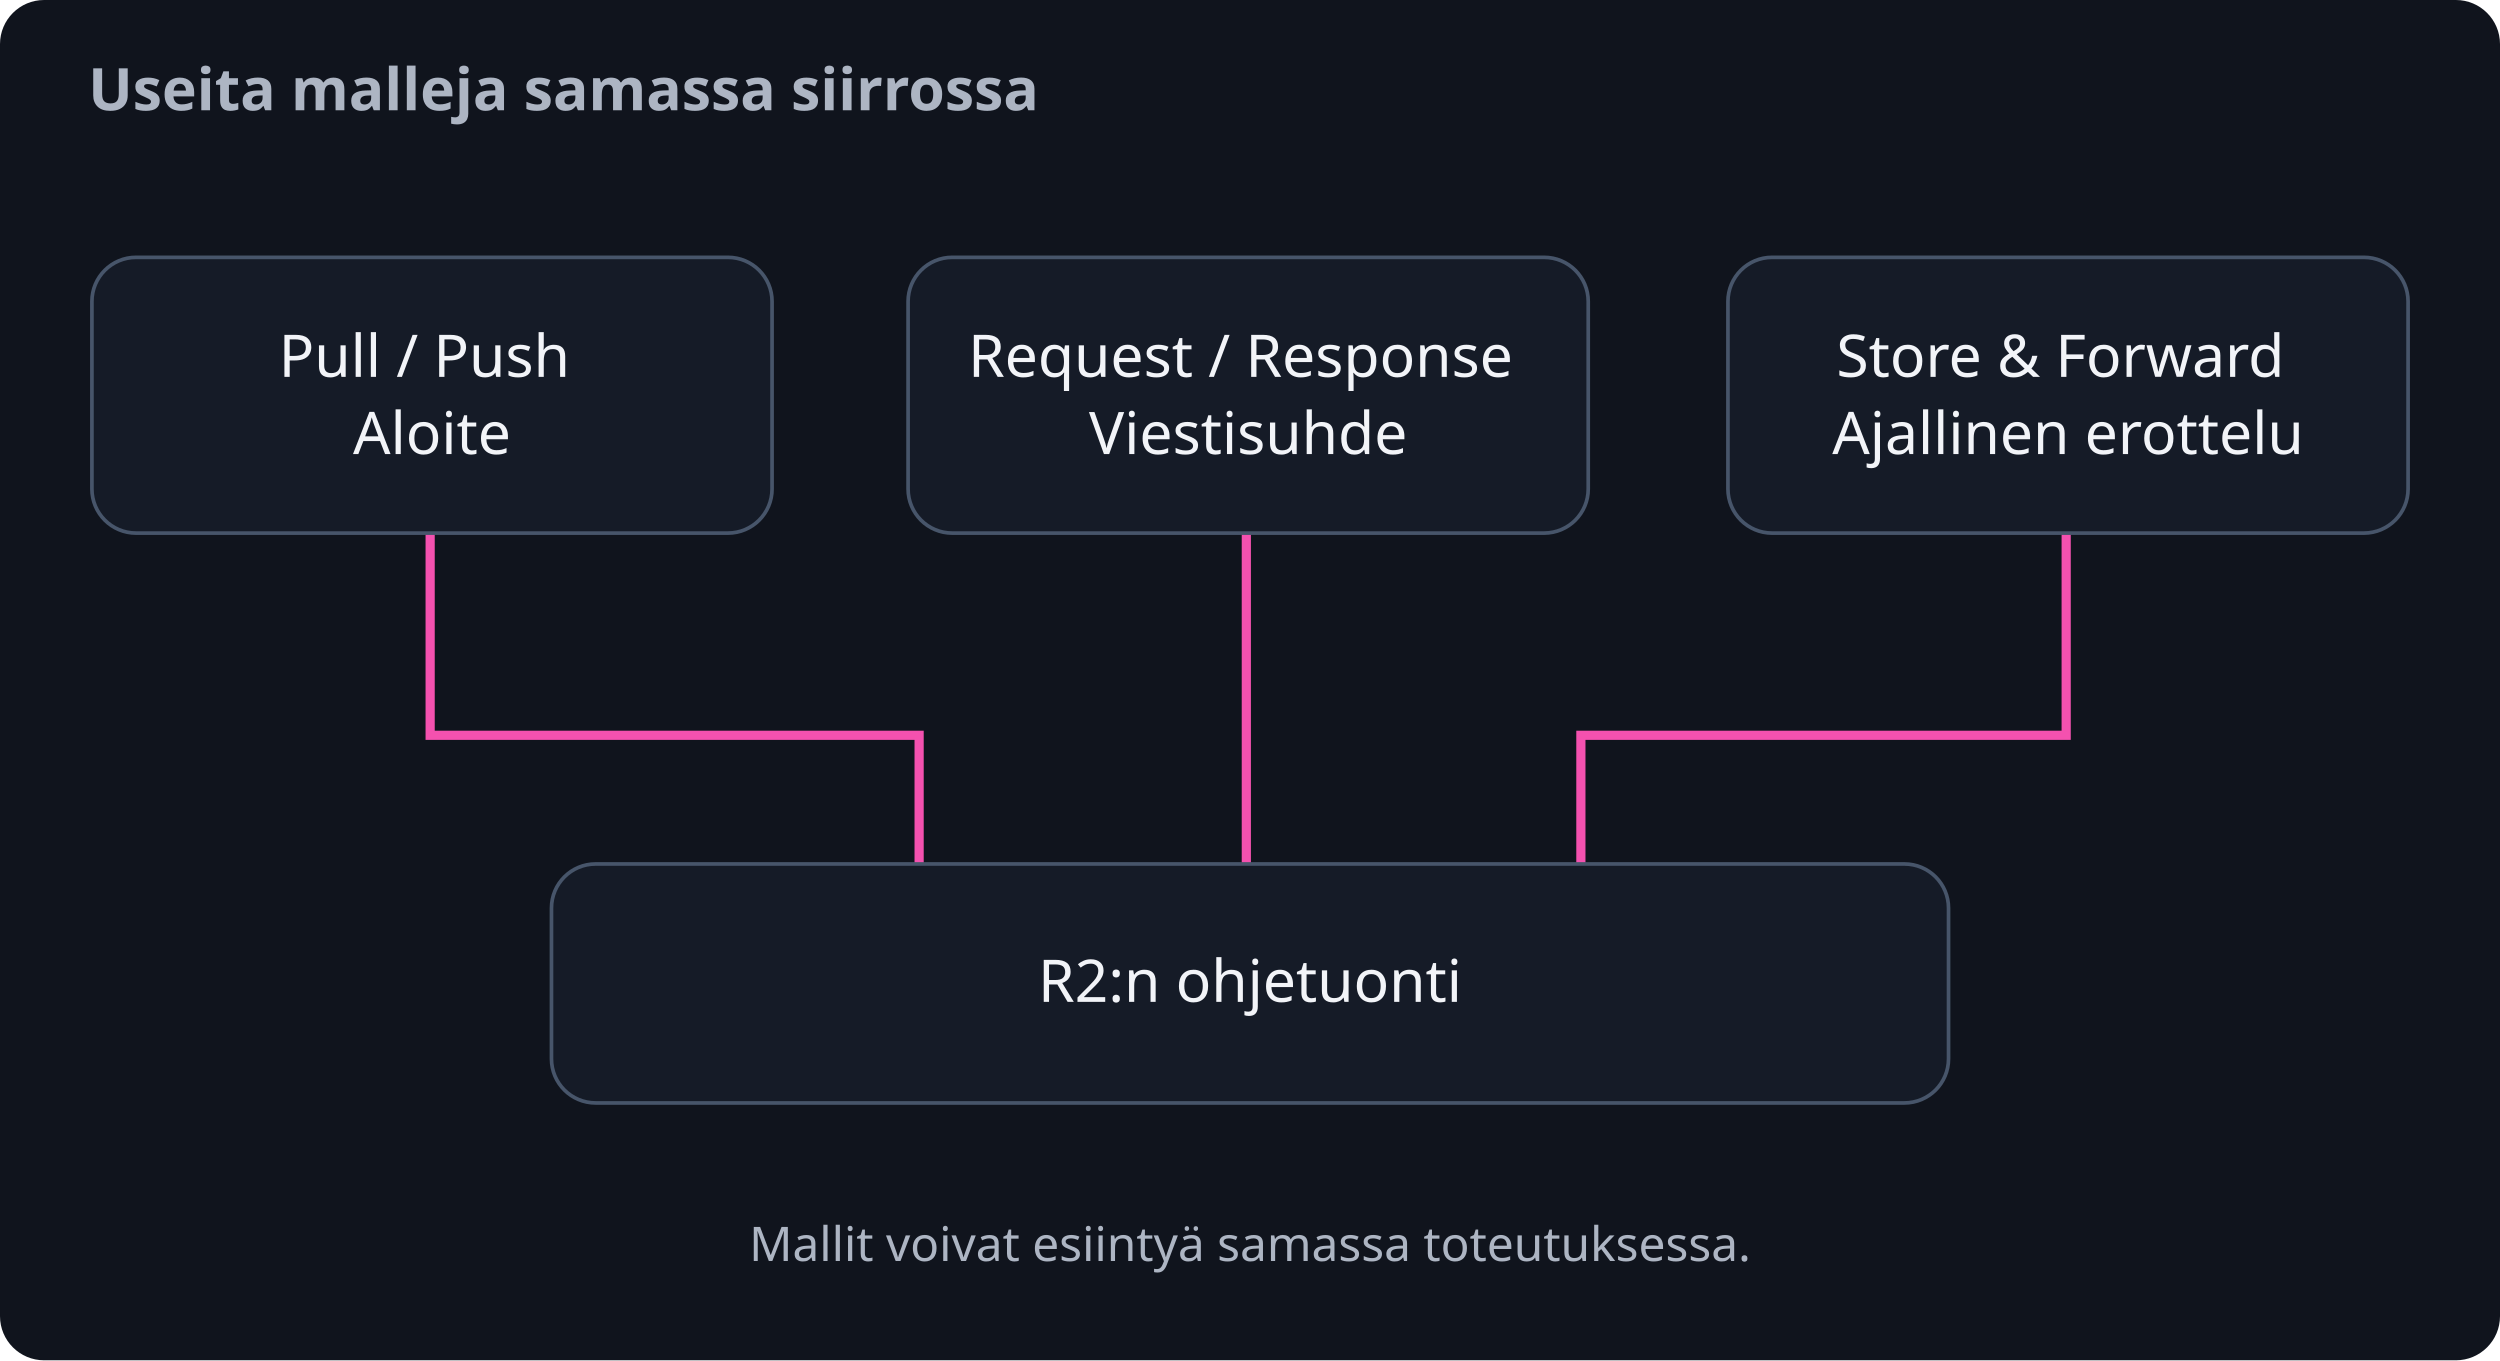
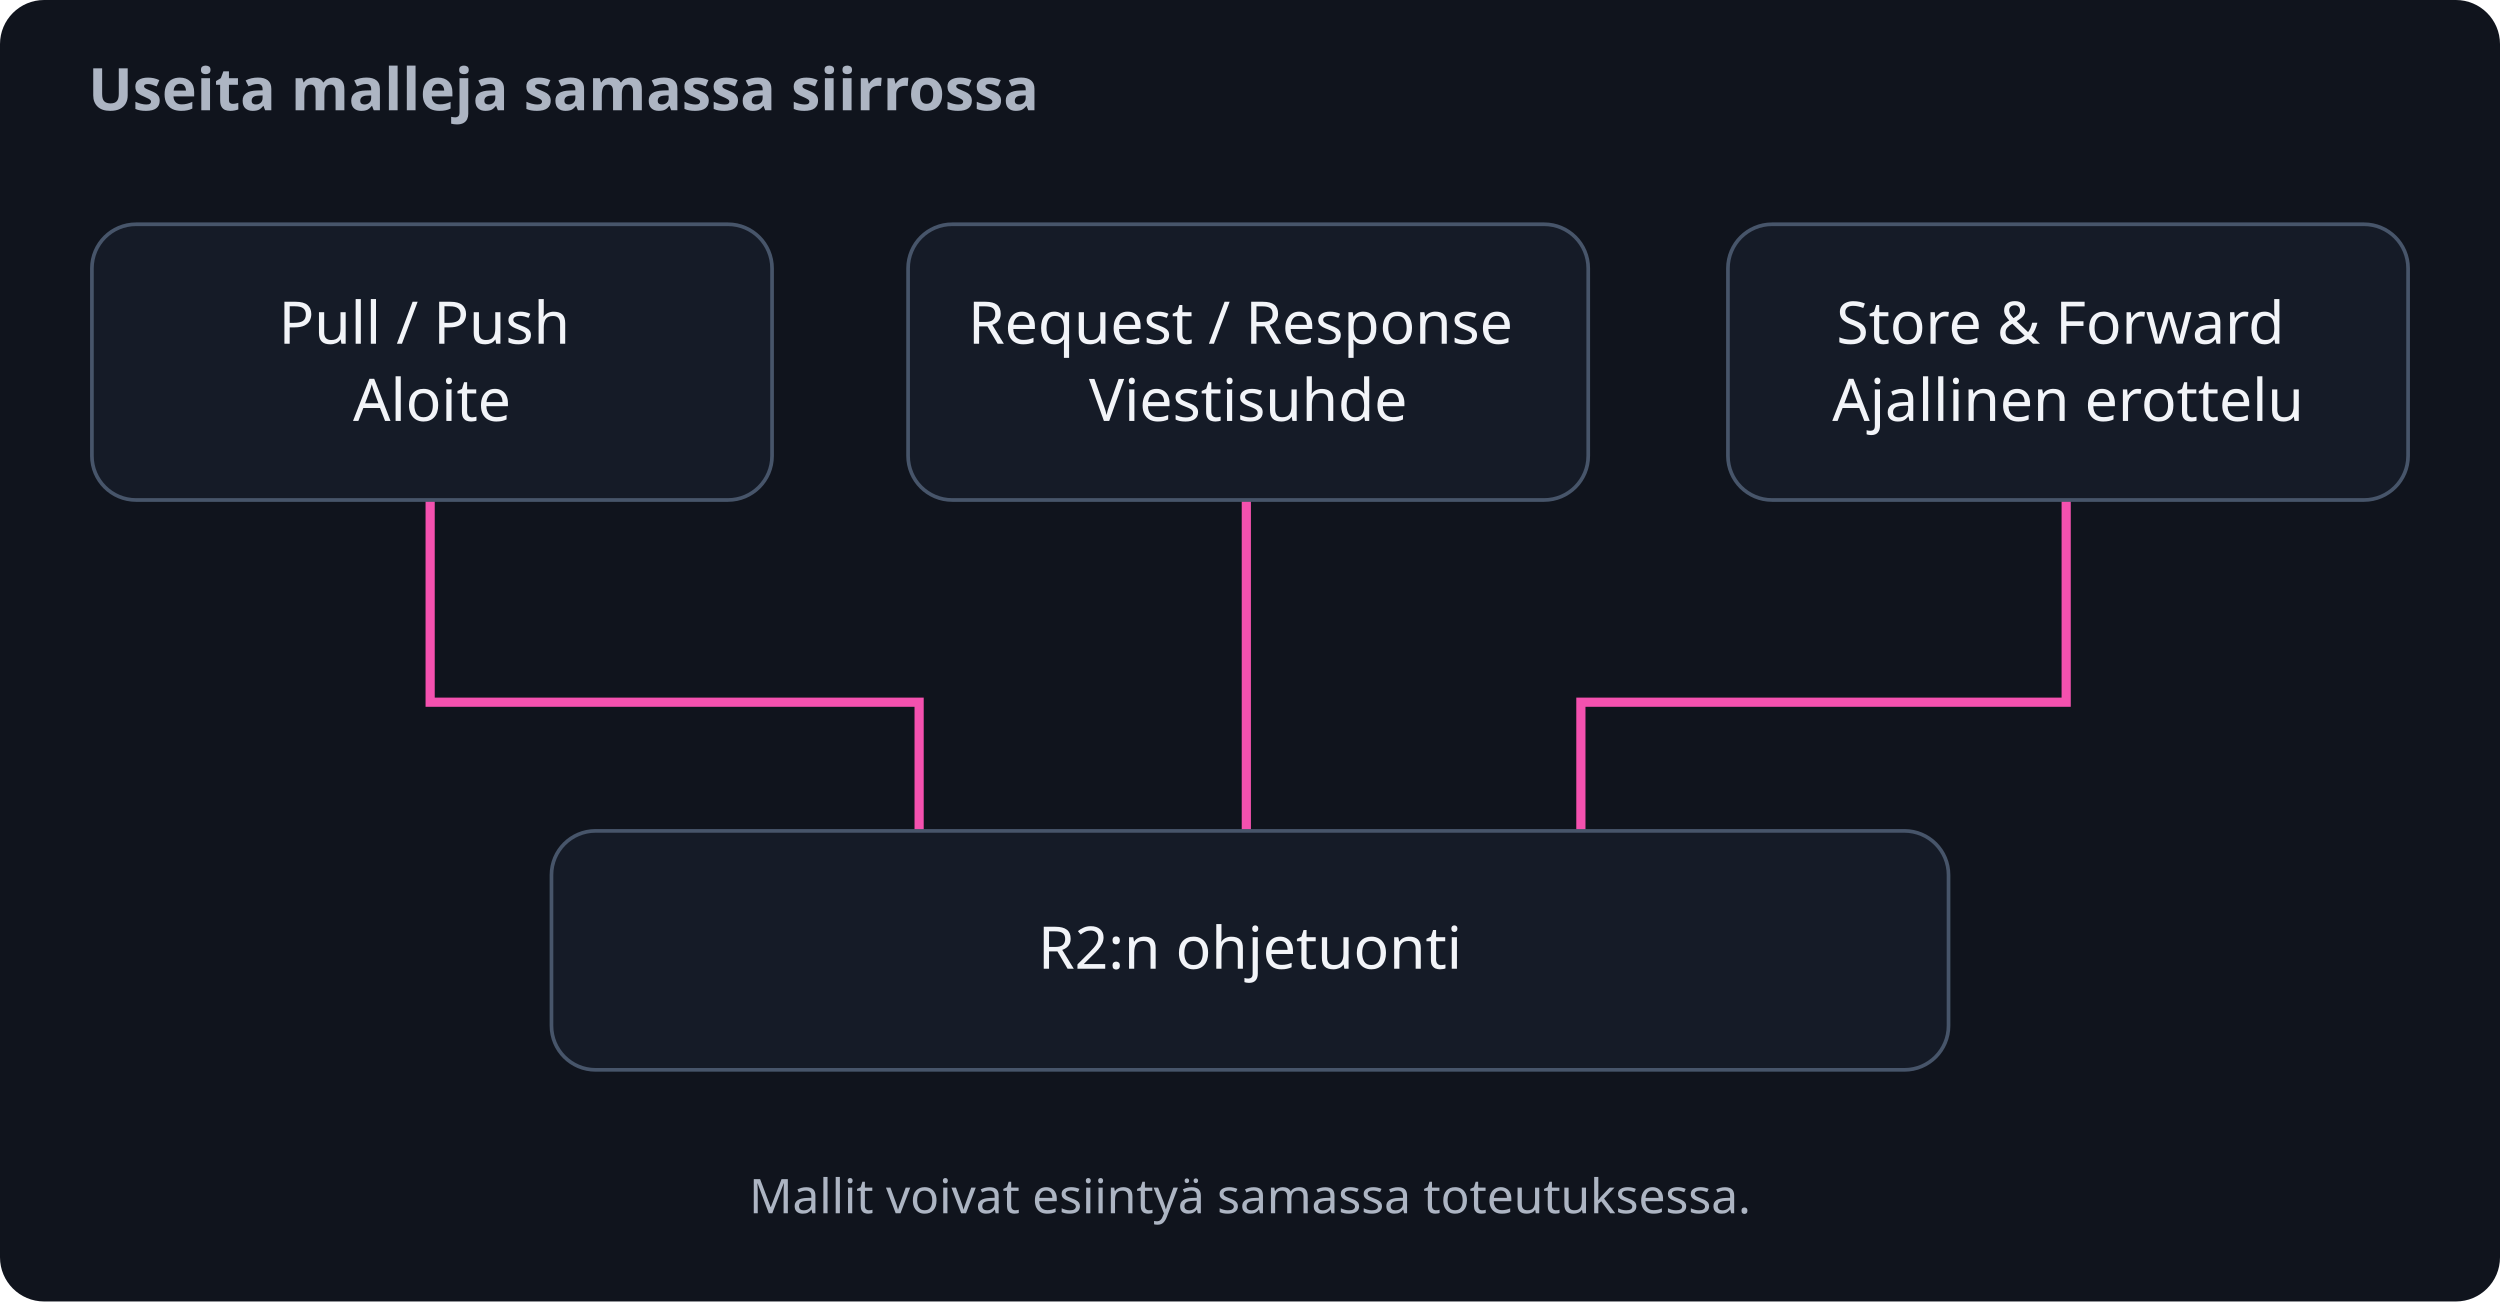
- <svg xmlns="http://www.w3.org/2000/svg" viewBox="0 0 680 370" role="img">
+ <svg xmlns="http://www.w3.org/2000/svg" viewBox="0 0 680 354" role="img">
  <defs>
    <marker id="blue" markerWidth="7" markerHeight="7" refX="6" refY="3.5" orient="auto-start-reverse">
      <path d="M0 0L7 3.5L0 7Z" fill="#42bcff" />
    </marker>
    <marker id="pink" markerWidth="7" markerHeight="7" refX="6" refY="3.5" orient="auto-start-reverse">
      <path d="M0 0L7 3.5L0 7Z" fill="#f451af" />
    </marker>
    <marker id="orange" markerWidth="7" markerHeight="7" refX="6" refY="3.5" orient="auto-start-reverse">
      <path d="M0 0L7 3.5L0 7Z" fill="#ffae63" />
    </marker>
    <marker id="green" markerWidth="7" markerHeight="7" refX="6" refY="3.5" orient="auto-start-reverse">
      <path d="M0 0L7 3.5L0 7Z" fill="#78d9a4" />
    </marker>
  </defs>
-   <rect width="680" height="370" rx="12" fill="#10141d" />
+   <rect width="680" height="354" rx="12" fill="#10141d" />
  <g font-family="system-ui,sans-serif">
    <text x="24" y="30" font-size="16" font-weight="700" fill="#adb5c3">Useita malleja samassa siirrossa</text>
-     <path d="M117 145V200H250V235" fill="none" stroke="#f451af" stroke-width="2.5" />
-     <path d="M339 145V235" fill="none" stroke="#f451af" stroke-width="2.5" />
-     <path d="M562 145V200H430V235" fill="none" stroke="#f451af" stroke-width="2.5" />
-     <rect x="25" y="70" width="185" height="75" rx="12" fill="#151b27" stroke="#47556a" />
-     <text x="117.5" y="102.5" text-anchor="middle" font-size="16" fill="#f2f4f8">
+     <path transform="translate(0 -9)" d="M117 145V200H250V235" fill="none" stroke="#f451af" stroke-width="2.5" />
+     <path transform="translate(0 -9)" d="M339 145V235" fill="none" stroke="#f451af" stroke-width="2.5" />
+     <path transform="translate(0 -9)" d="M562 145V200H430V235" fill="none" stroke="#f451af" stroke-width="2.5" />
+     <rect transform="translate(0 -9)" x="25" y="70" width="185" height="75" rx="12" fill="#151b27" stroke="#47556a" />
+     <text transform="translate(0 -9)" x="117.5" y="102.5" text-anchor="middle" font-size="16" fill="#f2f4f8">
      <tspan x="117.5" dy="0">Pull / Push</tspan>
      <tspan x="117.5" dy="21">Aloite</tspan>
    </text>
-     <rect x="247" y="70" width="185" height="75" rx="12" fill="#151b27" stroke="#47556a" />
-     <text x="339.5" y="102.5" text-anchor="middle" font-size="16" fill="#f2f4f8">
+     <rect transform="translate(0 -9)" x="247" y="70" width="185" height="75" rx="12" fill="#151b27" stroke="#47556a" />
+     <text transform="translate(0 -9)" x="339.5" y="102.5" text-anchor="middle" font-size="16" fill="#f2f4f8">
      <tspan x="339.5" dy="0">Request / Response</tspan>
      <tspan x="339.5" dy="21">Viestisuhde</tspan>
    </text>
-     <rect x="470" y="70" width="185" height="75" rx="12" fill="#151b27" stroke="#47556a" />
-     <text x="562.5" y="102.5" text-anchor="middle" font-size="16" fill="#f2f4f8">
+     <rect transform="translate(0 -9)" x="470" y="70" width="185" height="75" rx="12" fill="#151b27" stroke="#47556a" />
+     <text transform="translate(0 -9)" x="562.5" y="102.5" text-anchor="middle" font-size="16" fill="#f2f4f8">
      <tspan x="562.5" dy="0">Store &amp; Forward</tspan>
      <tspan x="562.5" dy="21">Ajallinen erottelu</tspan>
    </text>
-     <rect x="150" y="235" width="380" height="65" rx="12" fill="#151b27" stroke="#47556a" />
-     <text x="340" y="272.5" text-anchor="middle" font-size="16" fill="#f2f4f8">
+     <rect transform="translate(0 -9)" x="150" y="235" width="380" height="65" rx="12" fill="#151b27" stroke="#47556a" />
+     <text transform="translate(0 -9)" x="340" y="272.5" text-anchor="middle" font-size="16" fill="#f2f4f8">
      <tspan x="340" dy="0">R2:n ohjetuonti</tspan>
    </text>
-     <text x="340" y="343" text-anchor="middle" font-size="13" fill="#adb5c3">
+     <text transform="translate(0 -13)" x="340" y="343" text-anchor="middle" font-size="13" fill="#adb5c3">
      <tspan x="340" dy="0">Mallit voivat esiintyä samassa toteutuksessa.</tspan>
    </text>
  </g>
</svg>
